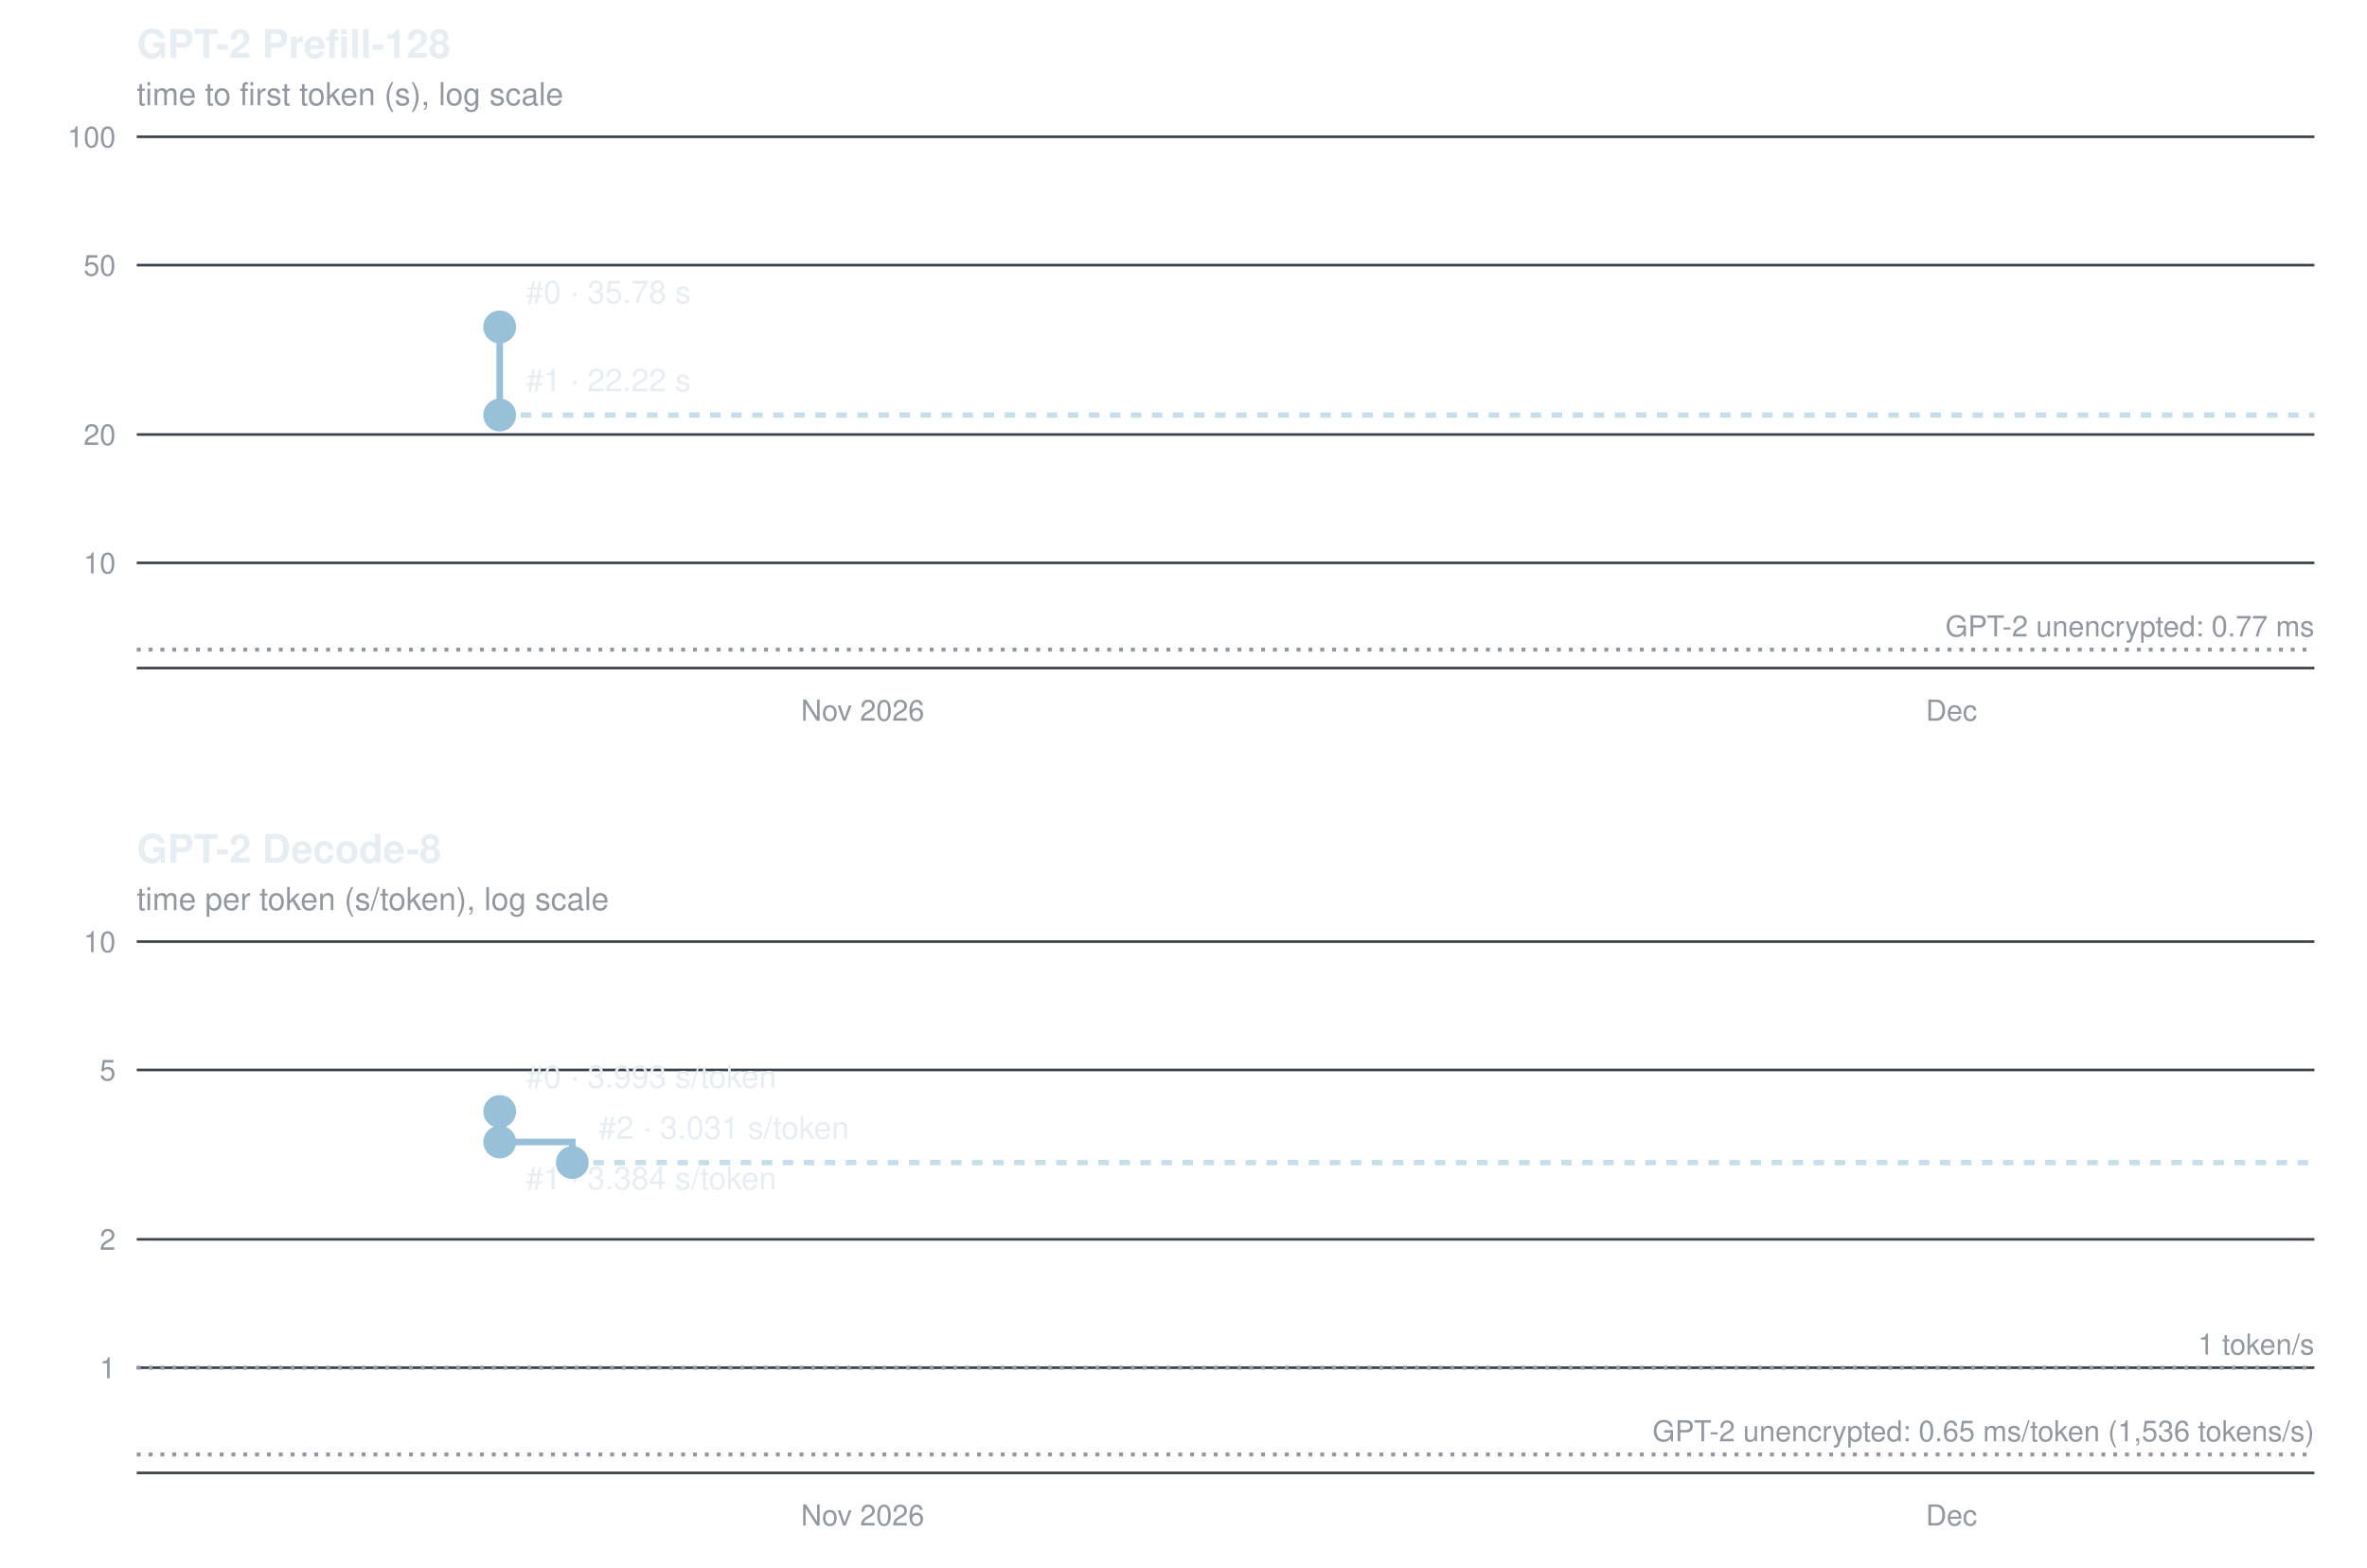
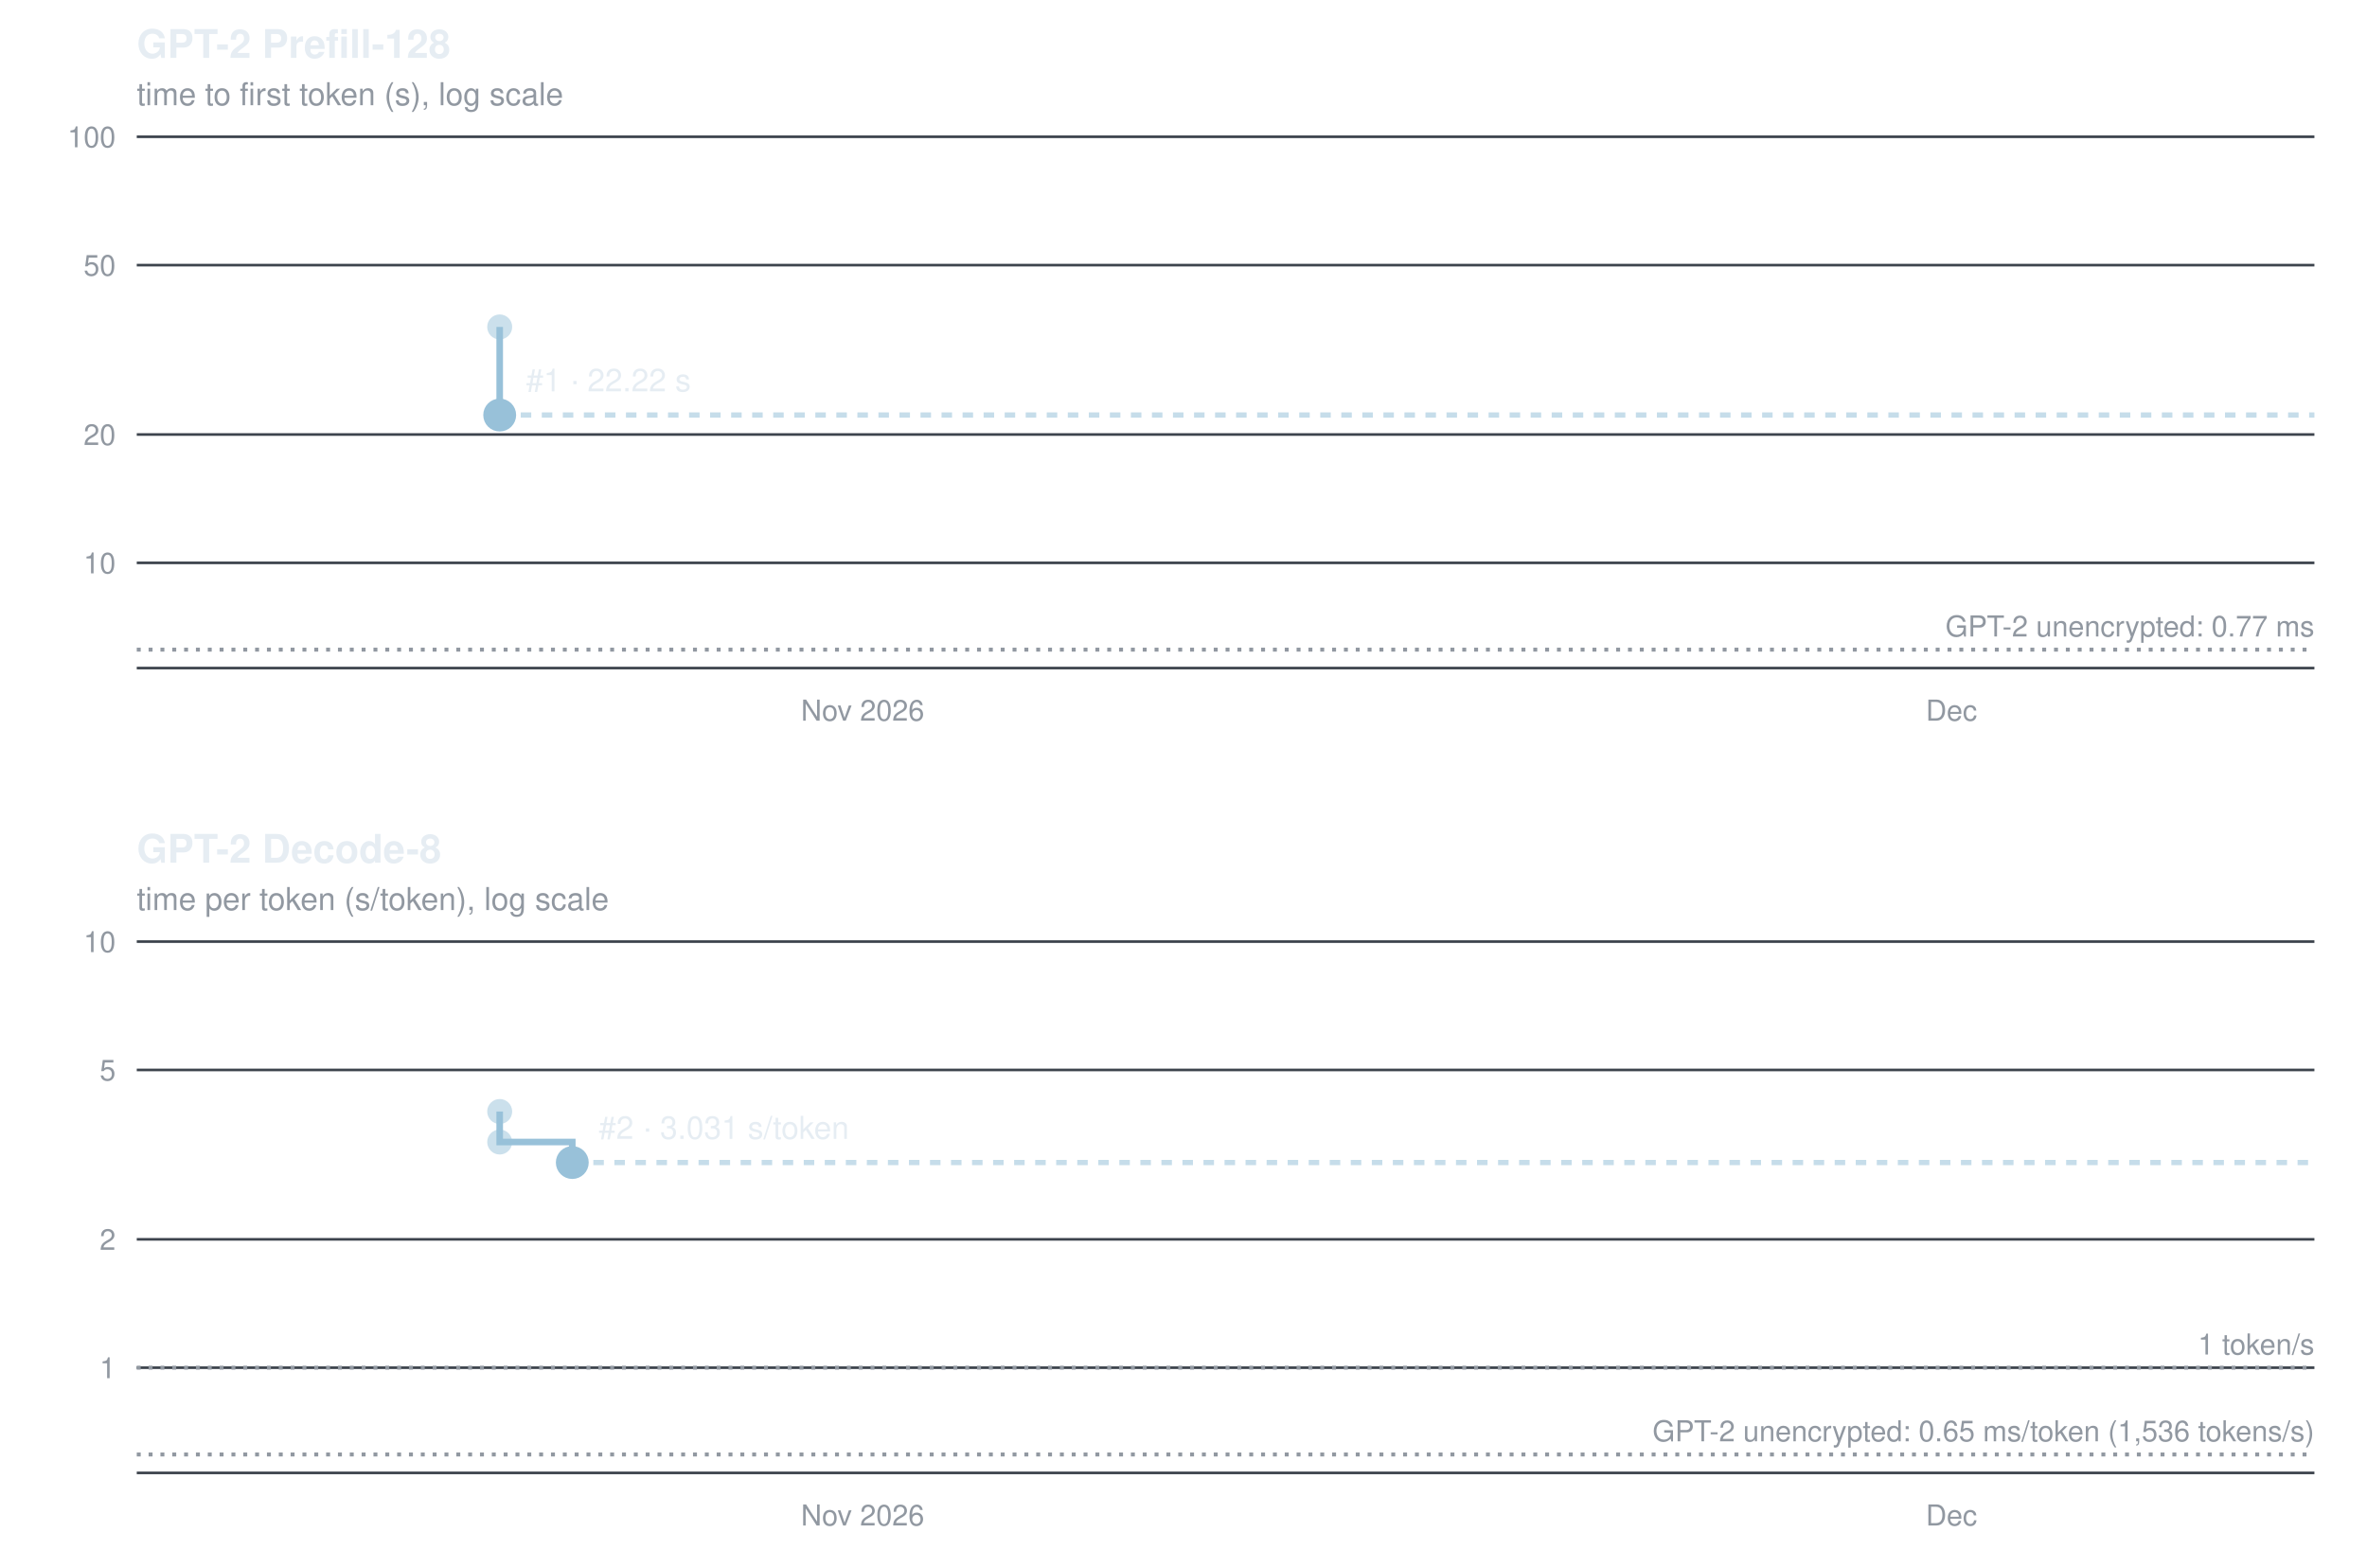
<svg xmlns="http://www.w3.org/2000/svg" viewBox="0 0 900 596" width="900" height="596" font-family="-apple-system,BlinkMacSystemFont,'Segoe UI',Helvetica,Arial,sans-serif" role="img" aria-label="Record progression of both tracks">
  <text fill="#e6edf3" x="52" y="22" font-size="15" font-weight="600">GPT-2 Prefill-128</text>
  <text fill="#9198a1" x="52" y="40" font-size="12">time to first token (s), log scale</text>
  <line stroke="#3d444d" stroke-width="1" x1="52" x2="880" y1="214.0" y2="214.0" />
  <text fill="#9198a1" x="44" y="218.0" font-size="11" text-anchor="end">10</text>
  <line stroke="#3d444d" stroke-width="1" x1="52" x2="880" y1="165.2" y2="165.2" />
  <text fill="#9198a1" x="44" y="169.2" font-size="11" text-anchor="end">20</text>
  <line stroke="#3d444d" stroke-width="1" x1="52" x2="880" y1="100.8" y2="100.8" />
  <text fill="#9198a1" x="44" y="104.8" font-size="11" text-anchor="end">50</text>
  <line stroke="#3d444d" stroke-width="1" x1="52" x2="880" y1="52.0" y2="52.0" />
  <text fill="#9198a1" x="44" y="56.0" font-size="11" text-anchor="end">100</text>
  <text fill="#9198a1" x="328.0" y="274" font-size="11" text-anchor="middle">Nov 2026</text>
  <text fill="#9198a1" x="742.0" y="274" font-size="11" text-anchor="middle">Dec</text>
  <line stroke="#3d444d" stroke-width="1" x1="52" x2="880" y1="254" y2="254" />
  <line stroke="#9198a1" stroke-width="1.5" stroke-dasharray="1.5 3" x1="52" x2="880" y1="247.0" y2="247.0" />
  <text fill="#9198a1" x="880" y="242.0" font-size="11" text-anchor="end">GPT-2 unencrypted: 0.77 ms</text>
  <path fill="none" stroke="#98c1d9" stroke-width="2.5" d="M190.0,124.3H190.0V157.8" />
  <path fill="none" stroke="#98c1d9" stroke-width="2" stroke-dasharray="4 4" opacity="0.55" d="M190.0,157.8H880" />
-   <circle fill="#98c1d9" stroke="#98c1d9" stroke-width="2.5" cx="190.0" cy="124.3" r="5" tabindex="0" data-tip="{&quot;title&quot;: &quot;#0 Perseus (FIDESlib)&quot;, &quot;value&quot;: &quot;35.78 s&quot;, &quot;date&quot;: &quot;2026-10-22&quot;}" />
-   <text fill="#e6edf3" x="200.0" y="115.3" font-size="12">#0 · 35.78 s</text>
-   <circle fill="#98c1d9" stroke="#98c1d9" stroke-width="2.5" cx="190.0" cy="157.8" r="5" tabindex="0" data-tip="{&quot;title&quot;: &quot;#1 Perseus on perseus-core&quot;, &quot;value&quot;: &quot;22.22 s&quot;, &quot;date&quot;: &quot;2026-10-22&quot;}" />
+   <circle fill="#98c1d9" stroke="#98c1d9" stroke-width="2.5" cx="190.0" cy="124.3" r="3.5" opacity="0.5" tabindex="0" data-tip="{&quot;title&quot;: &quot;#0 Perseus (FIDESlib)&quot;, &quot;value&quot;: &quot;35.78 s&quot;, &quot;date&quot;: &quot;2026-10-22&quot;, &quot;by&quot;: &quot;@alexzilligmm, @Davide-F5-Marincione&quot;}" />
+   <circle fill="#98c1d9" stroke="#98c1d9" stroke-width="2.5" cx="190.0" cy="157.8" r="5" tabindex="0" data-tip="{&quot;title&quot;: &quot;#1 Perseus on perseus-core&quot;, &quot;value&quot;: &quot;22.22 s&quot;, &quot;date&quot;: &quot;2026-10-22&quot;, &quot;by&quot;: &quot;@alexzilligmm, @Davide-F5-Marincione&quot;}" />
  <text fill="#e6edf3" x="200.0" y="148.8" font-size="12">#1 · 22.22 s</text>
  <text fill="#e6edf3" x="52" y="328" font-size="15" font-weight="600">GPT-2 Decode-8</text>
  <text fill="#9198a1" x="52" y="346" font-size="12">time per token (s/token), log scale</text>
  <line stroke="#3d444d" stroke-width="1" x1="52" x2="880" y1="520.0" y2="520.0" />
  <text fill="#9198a1" x="44" y="524.0" font-size="11" text-anchor="end">1</text>
  <line stroke="#3d444d" stroke-width="1" x1="52" x2="880" y1="471.2" y2="471.2" />
  <text fill="#9198a1" x="44" y="475.2" font-size="11" text-anchor="end">2</text>
  <line stroke="#3d444d" stroke-width="1" x1="52" x2="880" y1="406.8" y2="406.8" />
  <text fill="#9198a1" x="44" y="410.8" font-size="11" text-anchor="end">5</text>
  <line stroke="#3d444d" stroke-width="1" x1="52" x2="880" y1="358.0" y2="358.0" />
  <text fill="#9198a1" x="44" y="362.0" font-size="11" text-anchor="end">10</text>
  <text fill="#9198a1" x="328.0" y="580" font-size="11" text-anchor="middle">Nov 2026</text>
  <text fill="#9198a1" x="742.0" y="580" font-size="11" text-anchor="middle">Dec</text>
  <line stroke="#3d444d" stroke-width="1" x1="52" x2="880" y1="560" y2="560" />
  <line stroke="#9198a1" stroke-width="1.5" stroke-dasharray="1.5 3" x1="52" x2="880" y1="520.0" y2="520.0" />
  <text fill="#9198a1" x="880" y="515.0" font-size="11" text-anchor="end">1 token/s</text>
  <line stroke="#9198a1" stroke-width="1.5" stroke-dasharray="1.5 3" x1="52" x2="880" y1="553.0" y2="553.0" />
  <text fill="#9198a1" x="880" y="548.0" font-size="11" text-anchor="end">GPT-2 unencrypted: 0.65 ms/token (1,536 tokens/s)</text>
  <path fill="none" stroke="#98c1d9" stroke-width="2.5" d="M190.0,422.6H190.0V434.2H217.6V442.0" />
  <path fill="none" stroke="#98c1d9" stroke-width="2" stroke-dasharray="4 4" opacity="0.55" d="M217.6,442.0H880" />
-   <circle fill="#98c1d9" stroke="#98c1d9" stroke-width="2.5" cx="190.0" cy="422.6" r="5" tabindex="0" data-tip="{&quot;title&quot;: &quot;#0 Perseus (FIDESlib)&quot;, &quot;value&quot;: &quot;3.993 s/token&quot;, &quot;date&quot;: &quot;2026-10-22&quot;}" />
-   <text fill="#e6edf3" x="200.0" y="413.6" font-size="12">#0 · 3.993 s/token</text>
-   <circle fill="#98c1d9" stroke="#98c1d9" stroke-width="2.5" cx="190.0" cy="434.2" r="5" tabindex="0" data-tip="{&quot;title&quot;: &quot;#1 Perseus on perseus-core&quot;, &quot;value&quot;: &quot;3.384 s/token&quot;, &quot;date&quot;: &quot;2026-10-22&quot;}" />
-   <text fill="#e6edf3" x="200.0" y="452.2" font-size="12">#1 · 3.384 s/token</text>
-   <circle fill="#98c1d9" stroke="#98c1d9" stroke-width="2.5" cx="217.6" cy="442.0" r="5" tabindex="0" data-tip="{&quot;title&quot;: &quot;#2 FusedUnits&quot;, &quot;value&quot;: &quot;3.031 s/token&quot;, &quot;date&quot;: &quot;2026-10-24&quot;}" />
+   <circle fill="#98c1d9" stroke="#98c1d9" stroke-width="2.5" cx="190.0" cy="422.6" r="3.5" opacity="0.5" tabindex="0" data-tip="{&quot;title&quot;: &quot;#0 Perseus (FIDESlib)&quot;, &quot;value&quot;: &quot;3.993 s/token&quot;, &quot;date&quot;: &quot;2026-10-22&quot;, &quot;by&quot;: &quot;@alexzilligmm, @Davide-F5-Marincione&quot;}" />
+   <circle fill="#98c1d9" stroke="#98c1d9" stroke-width="2.5" cx="190.0" cy="434.2" r="3.5" opacity="0.5" tabindex="0" data-tip="{&quot;title&quot;: &quot;#1 Perseus on perseus-core&quot;, &quot;value&quot;: &quot;3.384 s/token&quot;, &quot;date&quot;: &quot;2026-10-22&quot;, &quot;by&quot;: &quot;@alexzilligmm, @Davide-F5-Marincione&quot;}" />
+   <circle fill="#98c1d9" stroke="#98c1d9" stroke-width="2.5" cx="217.6" cy="442.0" r="5" tabindex="0" data-tip="{&quot;title&quot;: &quot;#2 FusedUnits&quot;, &quot;value&quot;: &quot;3.031 s/token&quot;, &quot;date&quot;: &quot;2026-10-24&quot;, &quot;by&quot;: &quot;@erodola&quot;}" />
  <text fill="#e6edf3" x="227.6" y="433.0" font-size="12">#2 · 3.031 s/token</text>
</svg>
